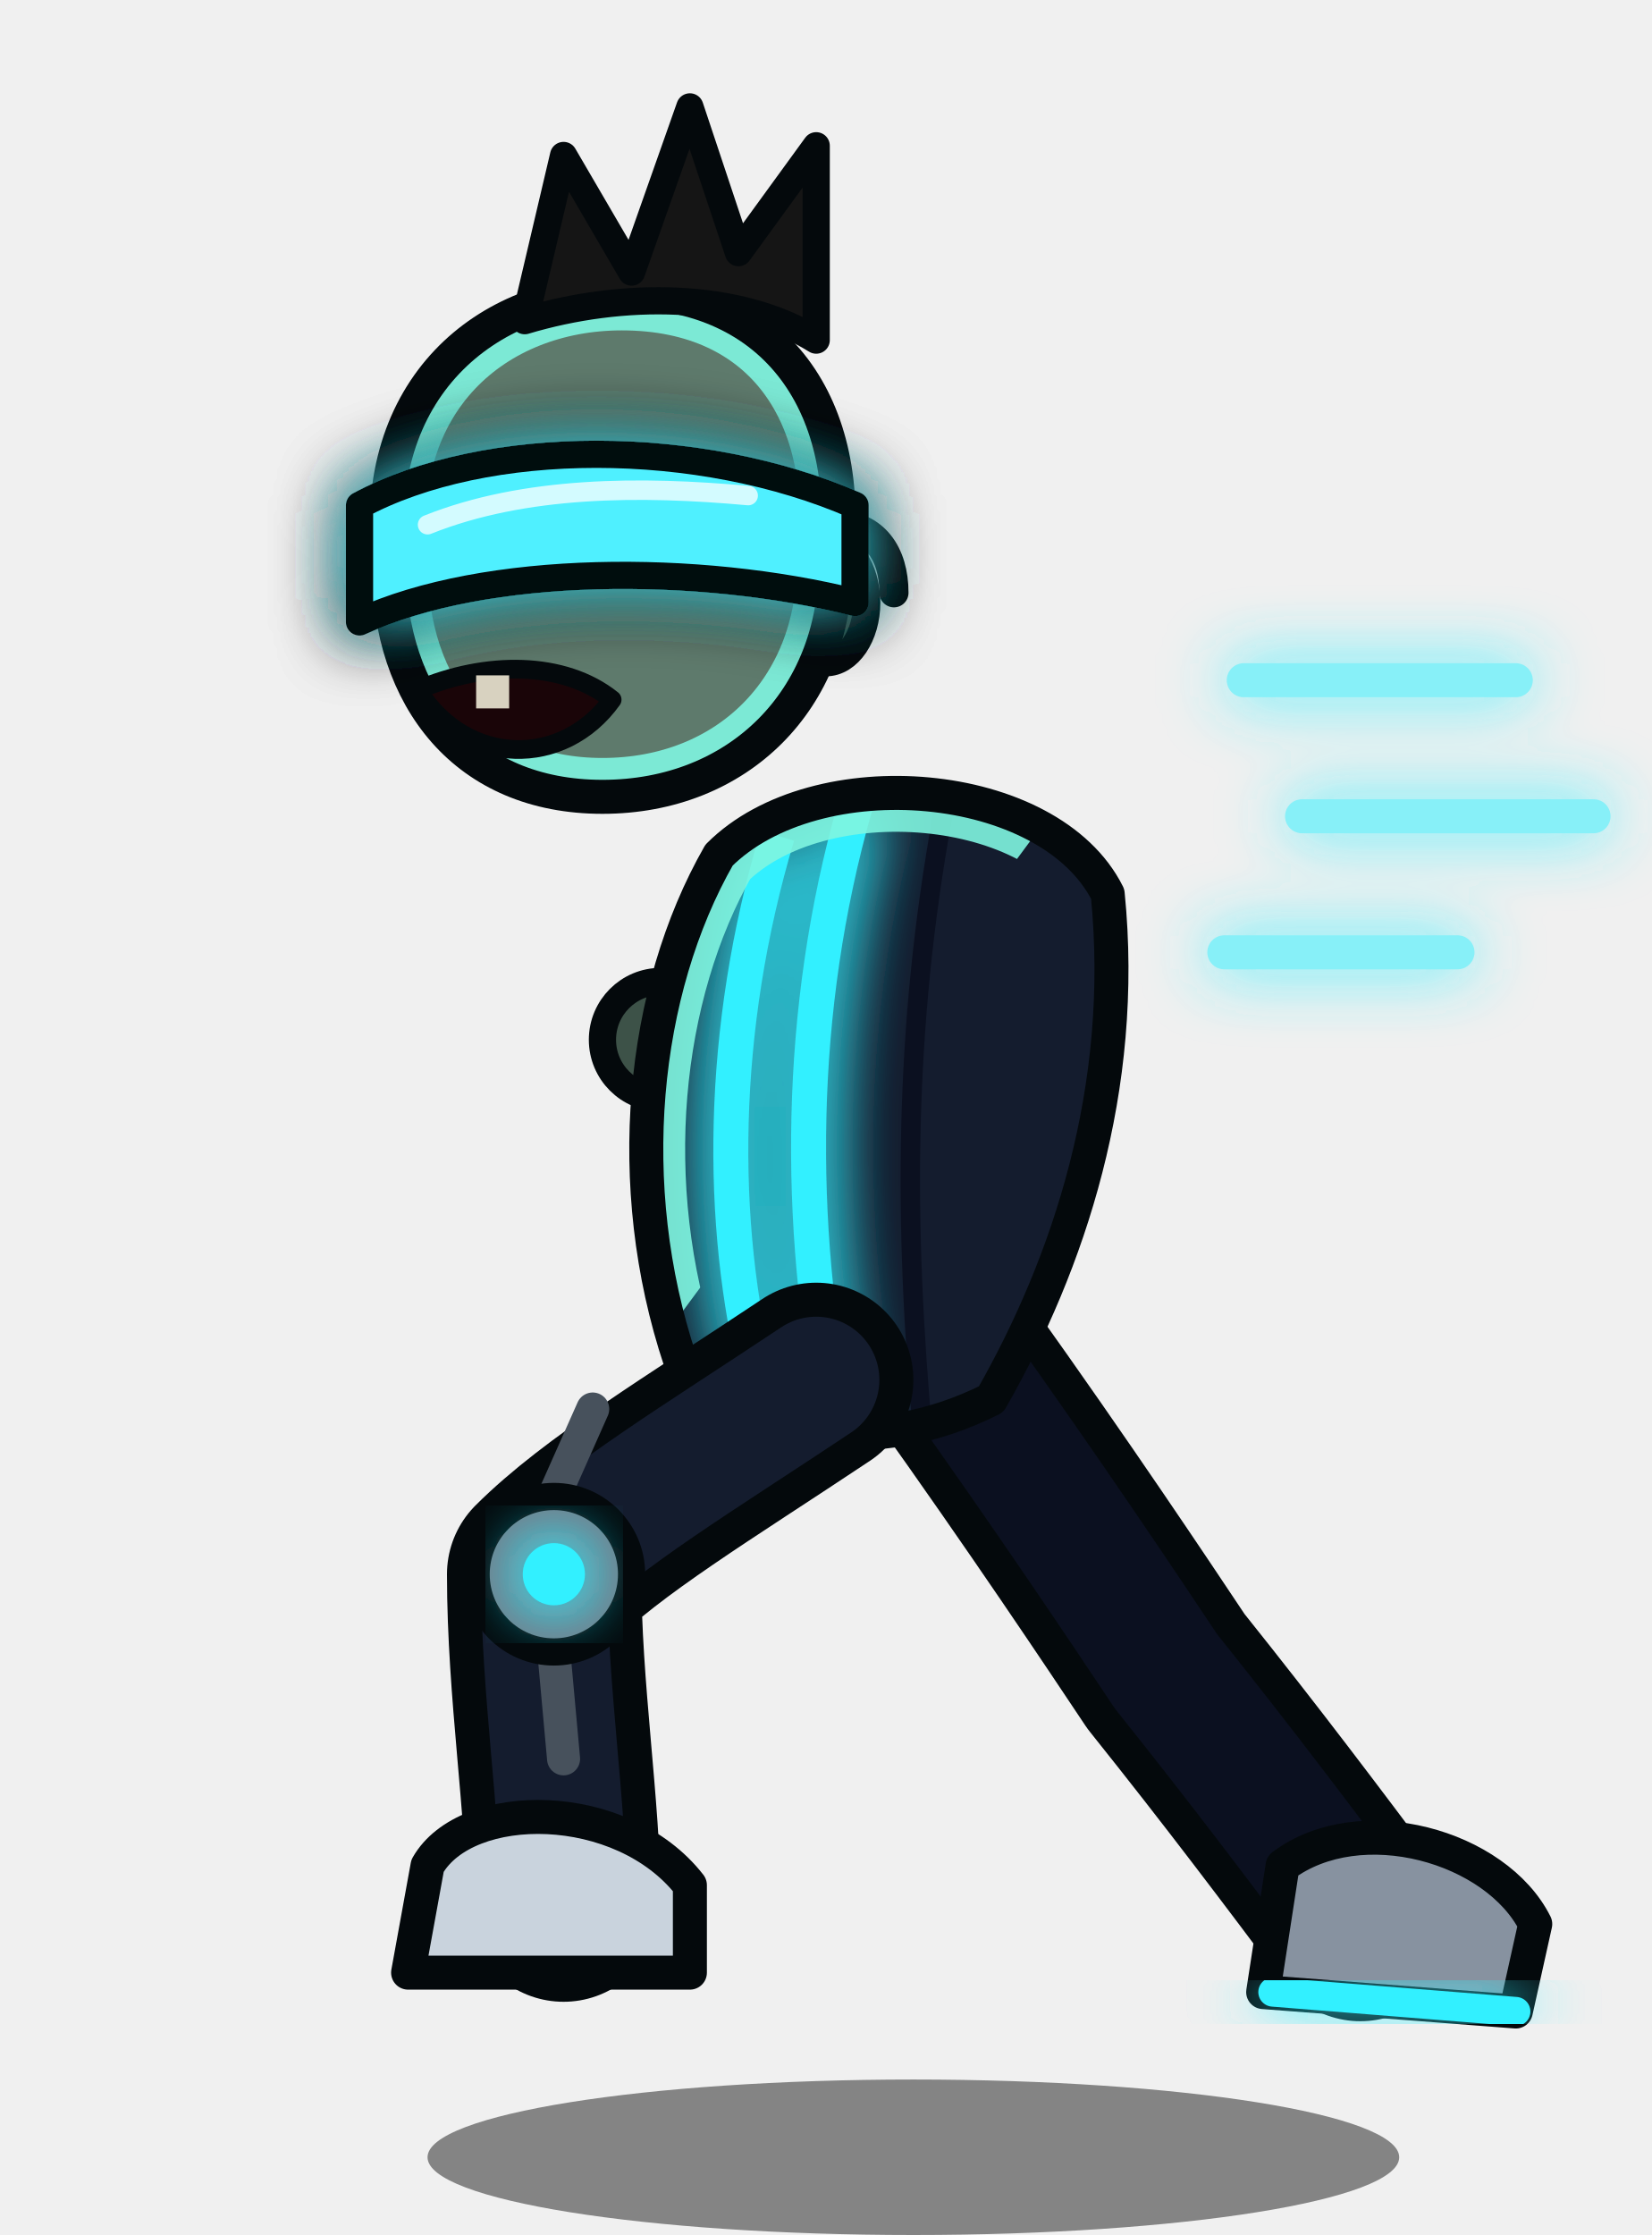
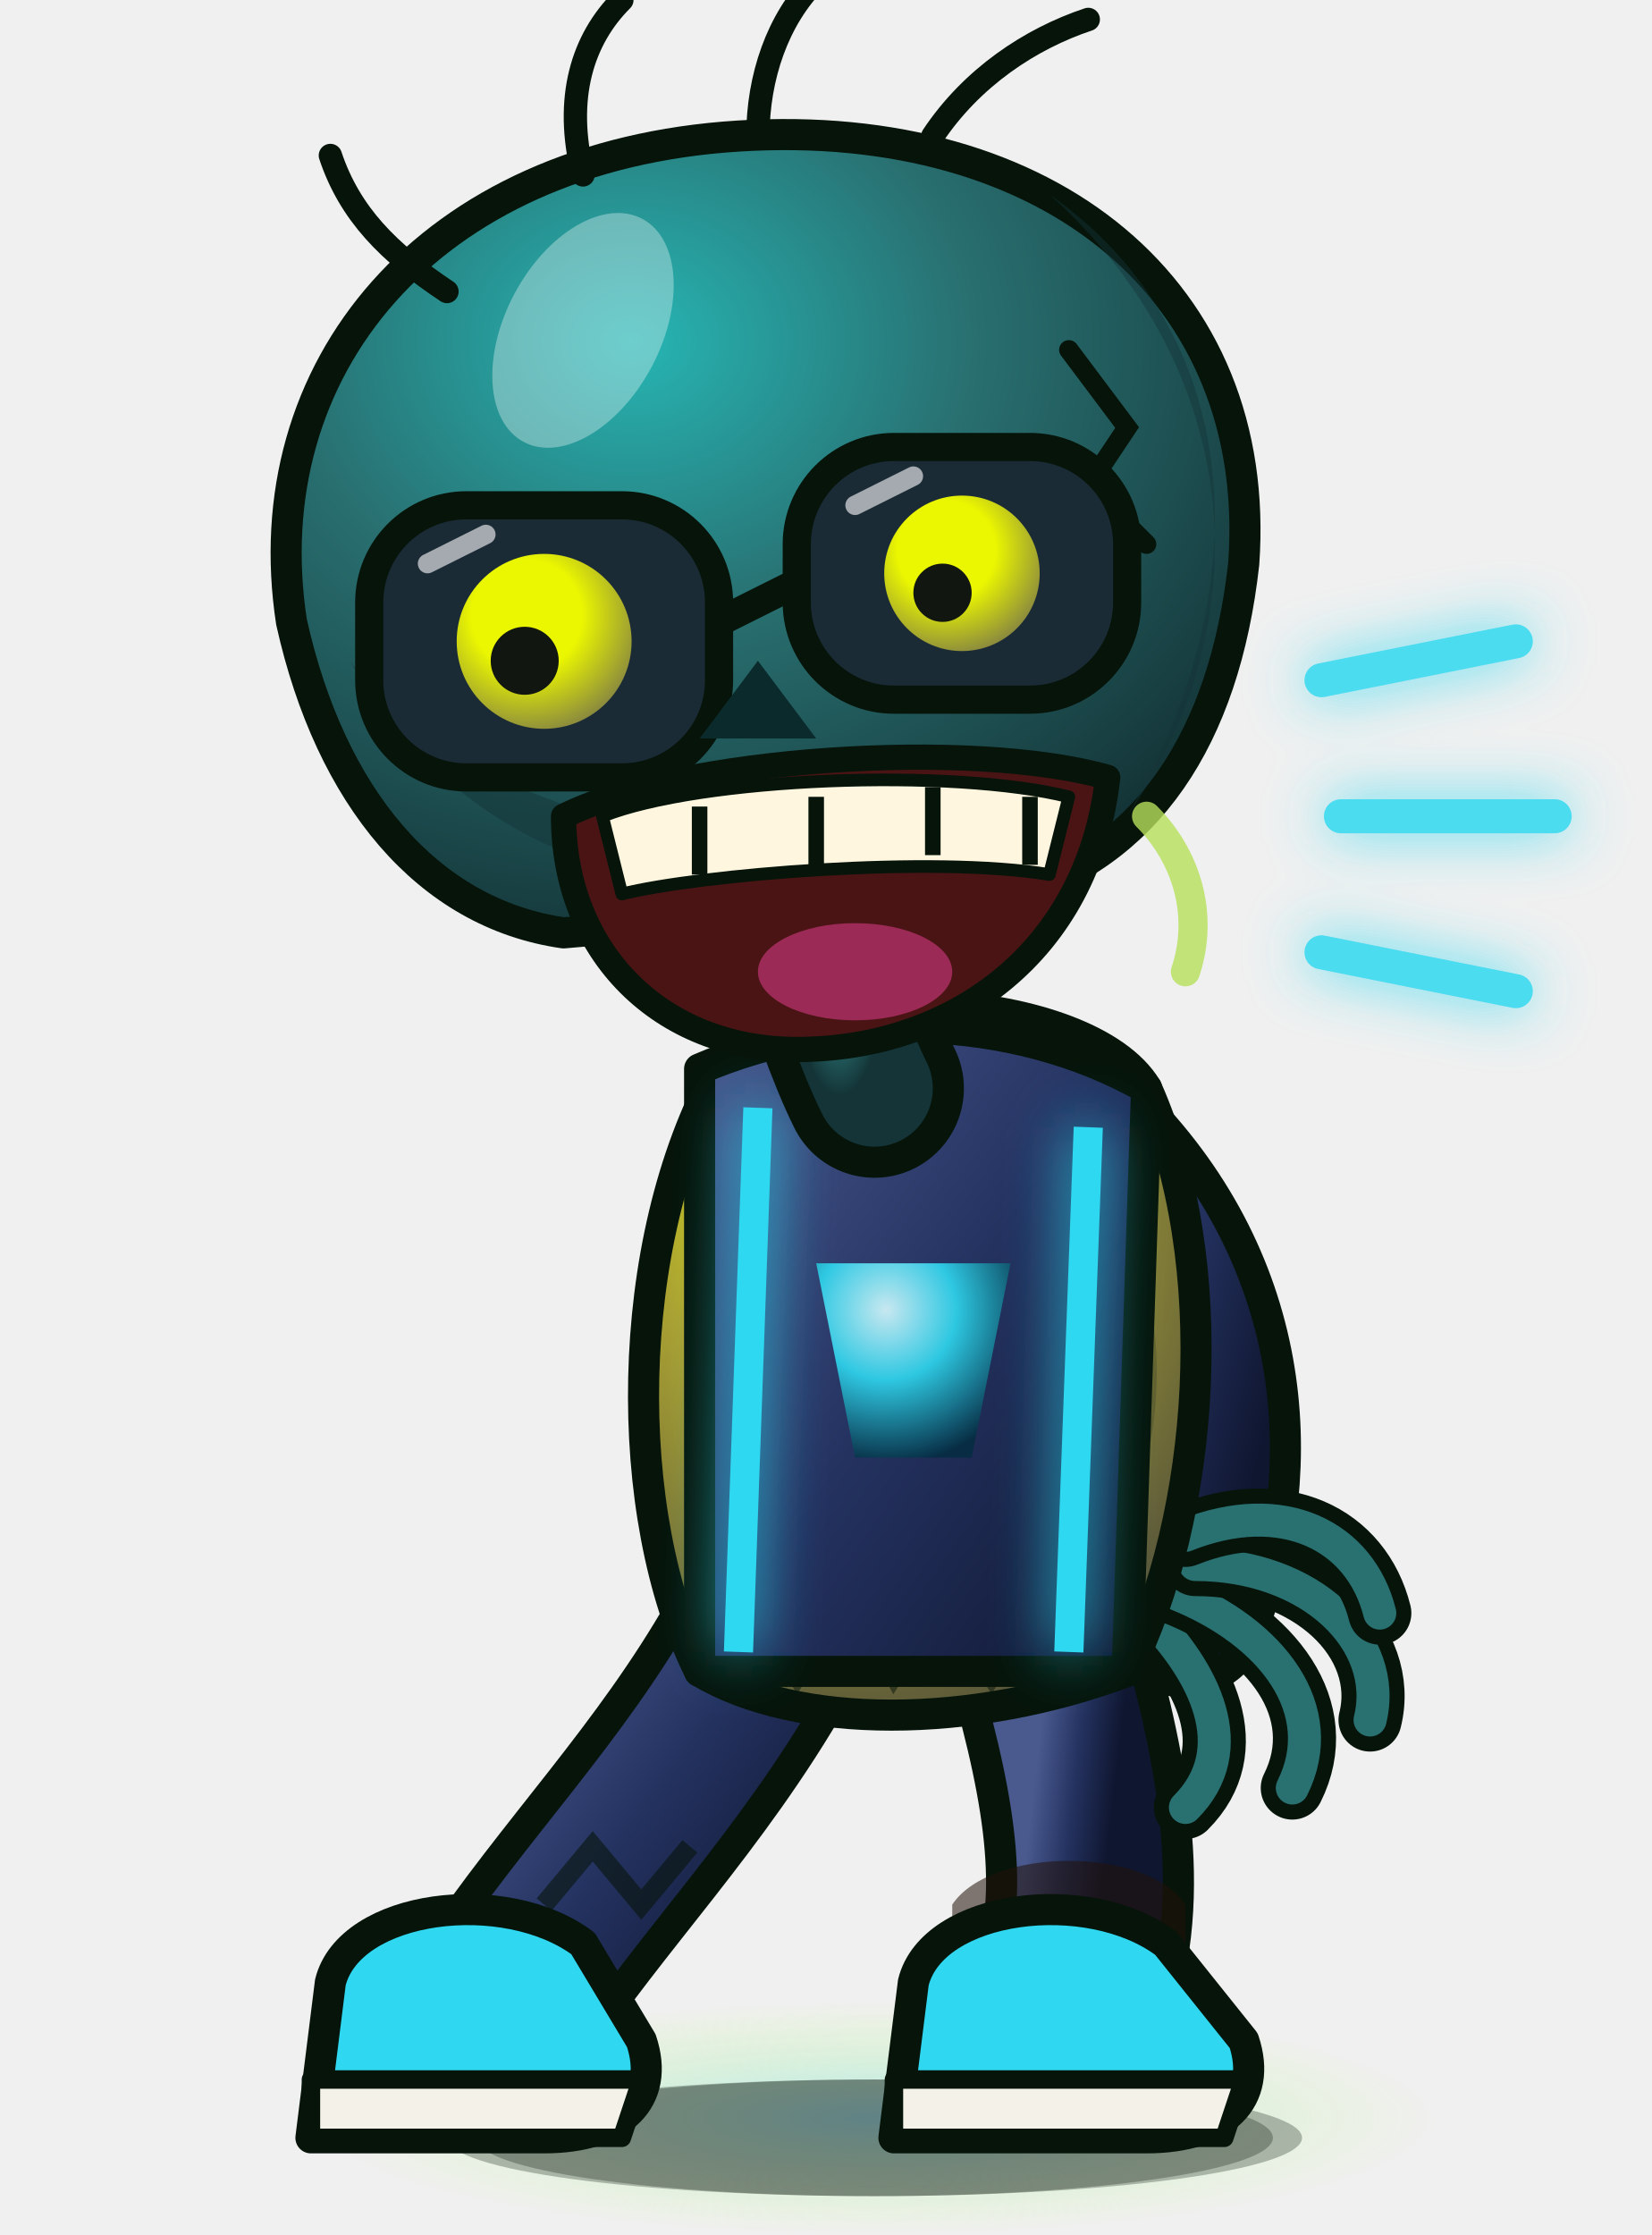
<svg xmlns="http://www.w3.org/2000/svg" viewBox="0 0 170 230" width="170" height="230">
  <defs>
-     <filter id="soft" x="-30%" y="-30%" width="160%" height="160%">
-       <feGaussianBlur stdDeviation="3.2" />
-     </filter>
-     <filter id="glow" x="-60%" y="-60%" width="220%" height="220%">
-       <feGaussianBlur stdDeviation="3.4" result="b" />
+     <radialGradient id="gChao" cx="50%" cy="50%" r="50%">
+       <stop offset="0" stop-color="#7fe0ff" stop-opacity="0.55" />
+       <stop offset="1" stop-color="#b8ff5a" stop-opacity="0" />
+     </radialGradient>
+     <filter id="glow" x="-50%" y="-50%" width="200%" height="200%">
+       <feGaussianBlur stdDeviation="3" result="b" />
      <feMerge>
-         <feMergeNode in="b" />
        <feMergeNode in="b" />
        <feMergeNode in="SourceGraphic" />
      </feMerge>
    </filter>
-     <clipPath id="cRim">
-       <polygon points="0,0 170,0 0,230" />
-     </clipPath>
+     <radialGradient id="gPele" cx="36%" cy="26%" r="78%">
+       <stop offset="0" stop-color="#26b6b4" />
+       <stop offset="0.45" stop-color="#297071" />
+       <stop offset="1" stop-color="#143437" />
+     </radialGradient>
+     <radialGradient id="gPeleEsc" cx="40%" cy="30%" r="75%">
+       <stop offset="0" stop-color="#297071" />
+       <stop offset="0.45" stop-color="#297071" />
+       <stop offset="1" stop-color="#143437" />
+     </radialGradient>
+     <radialGradient id="gCer" cx="38%" cy="28%" r="76%">
+       <stop offset="0" stop-color="#e70011" />
+       <stop offset="0.45" stop-color="#a90c21" />
+       <stop offset="1" stop-color="#4f131f" />
+     </radialGradient>
+     <radialGradient id="gCam" cx="36%" cy="24%" r="80%">
+       <stop offset="0" stop-color="#f2f800" />
+       <stop offset="0.45" stop-color="#aba232" />
+       <stop offset="1" stop-color="#58563a" />
+     </radialGradient>
+     <linearGradient id="gCal" x1="0" y1="0" x2="1" y2="1">
+       <stop offset="0" stop-color="#59371b" />
+       <stop offset="0.5" stop-color="#3e220f" />
+       <stop offset="1" stop-color="#201107" />
+     </linearGradient>
+     <radialGradient id="gOlho" cx="40%" cy="35%" r="70%">
+       <stop offset="0" stop-color="#ebf700" />
+       <stop offset="0.45" stop-color="#ebf700" />
+       <stop offset="1" stop-color="#858441" />
+     </radialGradient>
+     <radialGradient id="gSang" cx="40%" cy="30%" r="75%">
+       <stop offset="0" stop-color="#ad2f00" />
+       <stop offset="0.45" stop-color="#ad2f00" />
+       <stop offset="1" stop-color="#491408" />
+     </radialGradient>
+     <radialGradient id="gNeon" cx="36%" cy="24%" r="80%">
+       <stop offset="0" stop-color="#d9fbff" />
+       <stop offset="0.45" stop-color="#2fd8f0" />
+       <stop offset="1" stop-color="#042c41" />
+     </radialGradient>
+     <linearGradient id="gTrack" x1="0" y1="0" x2="1" y2="1">
+       <stop offset="0" stop-color="#4a5a8f" />
+       <stop offset="0.5" stop-color="#243260" />
+       <stop offset="1" stop-color="#0f1630" />
+     </linearGradient>
  </defs>
-   <ellipse cx="94" cy="222" rx="50" ry="8" fill="rgba(0,0,0,0.45)" />
-   <path d="M128,70 L156,70 M134,84 L164,84 M126,98 L150,98" stroke="#33f0ff" stroke-width="3.5" stroke-linecap="round" opacity="0.55" filter="url(#glow)" />
-   <path d="M98,140 C108,154 116,166 120,172 C128,182 134,190 140,198" fill="none" stroke="#04090c" stroke-width="20.0" stroke-linecap="round" stroke-linejoin="round" />
-   <path d="M98,140 C108,154 116,166 120,172 C128,182 134,190 140,198" fill="none" stroke="#0b1020" stroke-width="13" stroke-linecap="round" stroke-linejoin="round" />
-   <path d="M132,192 C140,186 154,190 158,198 L156,207 L130,205 Z" fill="#8792a0" stroke="#04090c" stroke-width="3.5" stroke-linejoin="round" />
-   <path d="M131,205 L156,207" stroke="#33f0ff" stroke-width="3" stroke-linecap="round" filter="url(#glow)" />
-   <path d="M100,94 C90,104 84,110 72,108" fill="none" stroke="#04090c" stroke-width="17.0" stroke-linecap="round" stroke-linejoin="round" />
-   <path d="M100,94 C90,104 84,110 72,108" fill="none" stroke="#0b1020" stroke-width="10" stroke-linecap="round" stroke-linejoin="round" />
-   <circle cx="68" cy="107" r="6" fill="#3d5248" stroke="#04090c" stroke-width="2.8" />
-   <clipPath id="cTor">
-     <path d="M74,88 C84,78 108,80 114,92 C116,112 110,130 102,144 C90,150 78,148 70,140 C64,122 66,102 74,88 Z" />
-   </clipPath>
-   <path d="M74,88 C84,78 108,80 114,92 C116,112 110,130 102,144 C90,150 78,148 70,140 C64,122 66,102 74,88 Z" fill="#141c2e" />
-   <g clip-path="url(#cTor)">
-     <path d="M108,74 C120,104 114,136 100,158 L134,158 L134,74 Z" fill="#0b1020" />
-     <path d="M80,86 C74,106 74,126 78,142 M88,83 C82,104 82,126 86,146" fill="none" stroke="#33f0ff" stroke-width="3.6" filter="url(#glow)" />
-     <path d="M97,84 C93,106 93,126 95,148" fill="none" stroke="#0b1020" stroke-width="2" />
-   </g>
-   <g clip-path="url(#cTor)">
-     <g clip-path="url(#cRim)">
-       <path d="M74,88 C84,78 108,80 114,92 C116,112 110,130 102,144 C90,150 78,148 70,140 C64,122 66,102 74,88 Z" fill="none" stroke="#7ff5e0" stroke-width="8" opacity="0.9" />
-     </g>
-   </g>
-   <path d="M74,88 C84,78 108,80 114,92 C116,112 110,130 102,144 C90,150 78,148 70,140 C64,122 66,102 74,88 Z" fill="none" stroke="#04090c" stroke-width="3.5" stroke-linejoin="round" />
-   <path d="M84,142 C72,150 62,156 56,162 C56,174 58,186 58,196" fill="none" stroke="#04090c" stroke-width="20.0" stroke-linecap="round" stroke-linejoin="round" />
-   <path d="M84,142 C72,150 62,156 56,162 C56,174 58,186 58,196" fill="none" stroke="#141c2e" stroke-width="13" stroke-linecap="round" stroke-linejoin="round" />
-   <path d="M57,154 L61,145 M57,170 L58,181" stroke="#47515c" stroke-width="3.4" stroke-linecap="round" />
-   <circle cx="57" cy="162" r="8" fill="#6f7b88" stroke="#04090c" stroke-width="2.8" />
-   <circle cx="57" cy="162" r="3.2" fill="#33f0ff" filter="url(#glow)" />
-   <path d="M44,192 C48,185 64,185 71,194 L71,203 L42,203 Z" fill="#c9d3dd" stroke="#04090c" stroke-width="3.5" stroke-linejoin="round" />
-   <path d="M43,203 L70,203" stroke="#33f0ff" stroke-width="3" stroke-linecap="round" filter="url(#glow)" />
-   <ellipse cx="85" cy="62" rx="4.2" ry="6.2" fill="#3d5248" stroke="#04090c" stroke-width="2.8" />
-   <clipPath id="cHead">
-     <path d="M40,58 C38,40 50,30 64,30 C80,30 88,42 86,58 C86,72 76,82 62,82 C48,82 40,72 40,58 Z" />
-   </clipPath>
-   <path d="M40,58 C38,40 50,30 64,30 C80,30 88,42 86,58 C86,72 76,82 62,82 C48,82 40,72 40,58 Z" fill="#5e7a6c" />
-   <g clip-path="url(#cHead)">
-     <path d="M80,24 C92,46 90,72 74,88 L102,88 L102,24 Z" fill="#3d5248" />
-   </g>
-   <g clip-path="url(#cHead)">
-     <g clip-path="url(#cRim)">
-       <path d="M40,58 C38,40 50,30 64,30 C80,30 88,42 86,58 C86,72 76,82 62,82 C48,82 40,72 40,58 Z" fill="none" stroke="#7ff5e0" stroke-width="8" opacity="0.9" />
-     </g>
-   </g>
-   <path d="M40,58 C38,40 50,30 64,30 C80,30 88,42 86,58 C86,72 76,82 62,82 C48,82 40,72 40,58 Z" fill="none" stroke="#04090c" stroke-width="3.5" stroke-linejoin="round" />
-   <path d="M54,33 L58,16 L65,28 L71,11 L76,26 L84,15 L84,35 C76,30 64,30 54,33 Z" fill="#151515" stroke="#04090c" stroke-width="2.8" stroke-linejoin="round" />
-   <path d="M86,54 C90,54 92,57 92,61" fill="none" stroke="#04090c" stroke-width="3" stroke-linecap="round" />
-   <path d="M37,52 C50,45 72,45 88,52 L88,62 C72,58 50,58 37,64 Z" fill="#4ff0ff" stroke="#04090c" stroke-width="2.8" stroke-linejoin="round" filter="url(#glow)" />
-   <path d="M44,54 C54,50 66,50 77,51" fill="none" stroke="#ffffff" stroke-width="2" stroke-linecap="round" opacity="0.75" />
-   <path d="M43,71 C50,68 58,68 63,72 C58,79 48,79 43,71 Z" fill="#1a0508" stroke="#04090c" stroke-width="1.925" stroke-linejoin="round" />
-   <rect x="49" y="69.5" width="3.4" height="3.4" fill="#d8d2c0" />
+   <ellipse cx="90" cy="218" rx="58" ry="12" fill="url(#gChao)" />
+   <ellipse cx="90" cy="220" rx="41" ry="6" fill="#06140a" opacity="0.28" />
+   <ellipse cx="90" cy="220" rx="44" ry="6" fill="#06140a" opacity="0.28" />
+   <path d="M108,170 C112,184 114,196 110,206" fill="none" stroke="#06140a" stroke-width="21.4" stroke-linecap="round" stroke-linejoin="round" />
+   <path d="M108,170 C112,184 114,196 110,206" fill="none" stroke="url(#gTrack)" stroke-width="15" stroke-linecap="round" stroke-linejoin="round" />
+   <path d="M98,196 C102,190 118,190 122,196 L122,204 L98,204 Z" fill="#201107" opacity="0.55" />
+   <path d="M78,170 C70,184 60,194 52,206" fill="none" stroke="#06140a" stroke-width="21.4" stroke-linecap="round" stroke-linejoin="round" />
+   <path d="M78,170 C70,184 60,194 52,206" fill="none" stroke="url(#gTrack)" stroke-width="15" stroke-linecap="round" stroke-linejoin="round" />
+   <path d="M56,196 l5,-6 l5,6 l5,-6" fill="none" stroke="#06140a" stroke-width="2" opacity="0.6" />
+   <path d="M94,204 C96,196 112,194 120,200 L128,210 C130,216 126,220 118,220 L92,220 Z" fill="#2fd8f0" stroke="#06140a" stroke-width="3.2" stroke-linejoin="round" />
+   <path d="M92,214 L128,214 L126,220 L92,220 Z" fill="#f4f1e8" stroke="#06140a" stroke-width="1.9" stroke-linejoin="round" />
+   <path d="M34,204 C36,196 52,194 60,200 L66,210 C68,216 64,220 56,220 L32,220 Z" fill="#2fd8f0" stroke="#06140a" stroke-width="3.2" stroke-linejoin="round" />
+   <path d="M32,214 L66,214 L64,220 L32,220 Z" fill="#f4f1e8" stroke="#06140a" stroke-width="1.9" stroke-linejoin="round" />
+   <path d="M112,118 C126,132 128,150 122,166" fill="none" stroke="#06140a" stroke-width="17.4" stroke-linecap="round" stroke-linejoin="round" />
+   <path d="M112,118 C126,132 128,150 122,166" fill="none" stroke="url(#gTrack)" stroke-width="11" stroke-linecap="round" stroke-linejoin="round" />
+   <path d="M118,166 c6,6 10,14 4,20" fill="none" stroke="#06140a" stroke-width="6.5" stroke-linecap="round" />
+   <path d="M118,166 c6,6 10,14 4,20" fill="none" stroke="#297071" stroke-width="3.4" stroke-linecap="round" />
+   <path d="M121,164 c10,4 16,12 12,20" fill="none" stroke="#06140a" stroke-width="6.5" stroke-linecap="round" />
+   <path d="M121,164 c10,4 16,12 12,20" fill="none" stroke="#297071" stroke-width="3.4" stroke-linecap="round" />
+   <path d="M123,161 c12,0 20,8 18,16" fill="none" stroke="#06140a" stroke-width="6.5" stroke-linecap="round" />
+   <path d="M123,161 c12,0 20,8 18,16" fill="none" stroke="#297071" stroke-width="3.4" stroke-linecap="round" />
+   <path d="M122,158 c10,-4 18,0 20,8" fill="none" stroke="#06140a" stroke-width="6.5" stroke-linecap="round" />
+   <path d="M122,158 c10,-4 18,0 20,8" fill="none" stroke="#297071" stroke-width="3.4" stroke-linecap="round" />
+   <path d="M74,110 C82,100 112,102 118,112 C126,130 124,156 116,172 C100,178 82,178 72,172 C64,156 64,128 74,110 Z" fill="url(#gCam)" stroke="#06140a" stroke-width="3.2" stroke-linejoin="round" />
+   <path d="M104,112 C116,128 118,150 110,168 C122,152 124,126 104,112 Z" fill="#06140a" opacity="0.18" />
+   <path d="M72,172 l5,-8 l5,8 l5,-9 l5,9 l5,-8 l5,8 l5,-9 l5,9" fill="none" stroke="#06140a" stroke-width="2.4" opacity="0.5" />
+   <path d="M72,110 C86,104 104,104 118,112 L116,172 L72,172 Z" fill="url(#gTrack)" stroke="#06140a" stroke-width="3.2" stroke-linejoin="round" />
+   <path d="M78,114 L76,170 M112,116 L110,170" stroke="#2fd8f0" stroke-width="3" filter="url(#glow)" />
+   <path d="M84,130 L104,130 L100,150 L88,150 Z" fill="url(#gNeon)" opacity="0.9" />
+   <path d="M84,96 C86,102 88,108 90,112" fill="none" stroke="#06140a" stroke-width="18.4" stroke-linecap="round" stroke-linejoin="round" />
+   <path d="M84,96 C86,102 88,108 90,112" fill="none" stroke="url(#gPeleEsc)" stroke-width="12" stroke-linecap="round" stroke-linejoin="round" />
+   <path d="M30,64 C26,38 44,16 76,14 C108,12 130,30 128,58 C126,76 118,88 104,92 L58,96 C44,94 34,82 30,64 Z" fill="url(#gPele)" stroke="#06140a" stroke-width="3.2" stroke-linejoin="round" />
+   <path d="M36,68 C48,84 76,90 102,86 C76,96 50,92 36,68 Z" fill="#143437" opacity="0.5" />
+   <path d="M108,20 C128,34 130,60 116,84 C130,64 128,38 108,20 Z" fill="#143437" opacity="0.45" />
+   <ellipse cx="60" cy="34" rx="8" ry="13" transform="rotate(28 60 34)" fill="#ffffff" opacity="0.33" />
+   <path d="M60,18 C58,10 60,4 64,0 M78,14 C78,8 80,2 84,-2 M96,14 C100,8 106,4 112,2 M46,30 C40,26 36,22 34,16" fill="none" stroke="#06140a" stroke-width="2.4" stroke-linecap="round" />
+   <path d="M110,36 l6,8 l-4,6 l6,6" fill="none" stroke="#06140a" stroke-width="2" stroke-linecap="round" />
+   <rect x="38" y="52" width="36" height="28" rx="10" fill="#1b2b36" stroke="#06140a" stroke-width="2.9" stroke-linejoin="round" />
+   <rect x="82" y="46" width="34" height="26" rx="10" fill="#1b2b36" stroke="#06140a" stroke-width="2.9" stroke-linejoin="round" />
+   <path d="M74,64 L82,60" stroke="#06140a" stroke-width="3" />
+   <circle cx="56" cy="66" r="9" fill="url(#gOlho)" />
+   <circle cx="54" cy="68" r="3.5" fill="#111611" />
+   <circle cx="99" cy="59" r="8" fill="url(#gOlho)" />
+   <circle cx="97" cy="61" r="3" fill="#111611" />
+   <path d="M44,58 l6,-3 M88,52 l6,-3" stroke="#fff" stroke-width="2" opacity="0.6" stroke-linecap="round" />
+   <path d="M72,76 l6,-8 l6,8 Z" fill="#0b2a2c" />
+   <path d="M58,84 C70,78 100,76 114,80 C112,98 98,108 82,108 C68,108 58,98 58,84 Z" fill="#4a1414" stroke="#06140a" stroke-width="2.6" stroke-linejoin="round" />
+   <path d="M62,84 C72,80 98,79 110,82 L108,90 C96,88 72,90 64,92 Z" fill="#fff6e0" stroke="#06140a" stroke-width="1.3" stroke-linejoin="round" />
+   <path d="M72,83 L72,90 M84,82 L84,89 M96,81 L96,88 M106,82 L106,89" stroke="#06140a" stroke-width="1.6" />
+   <ellipse cx="88" cy="100" rx="10" ry="5" fill="#9c2a56" />
+   <path d="M118,84 C122,88 124,94 122,100" fill="none" stroke="#b6e05a" stroke-width="3" stroke-linecap="round" opacity="0.8" />
+   <path d="M136,70 L156,66 M138,84 L160,84 M136,98 L156,102" stroke="#2fd8f0" stroke-width="3.5" stroke-linecap="round" opacity="0.85" filter="url(#glow)" />
</svg>
